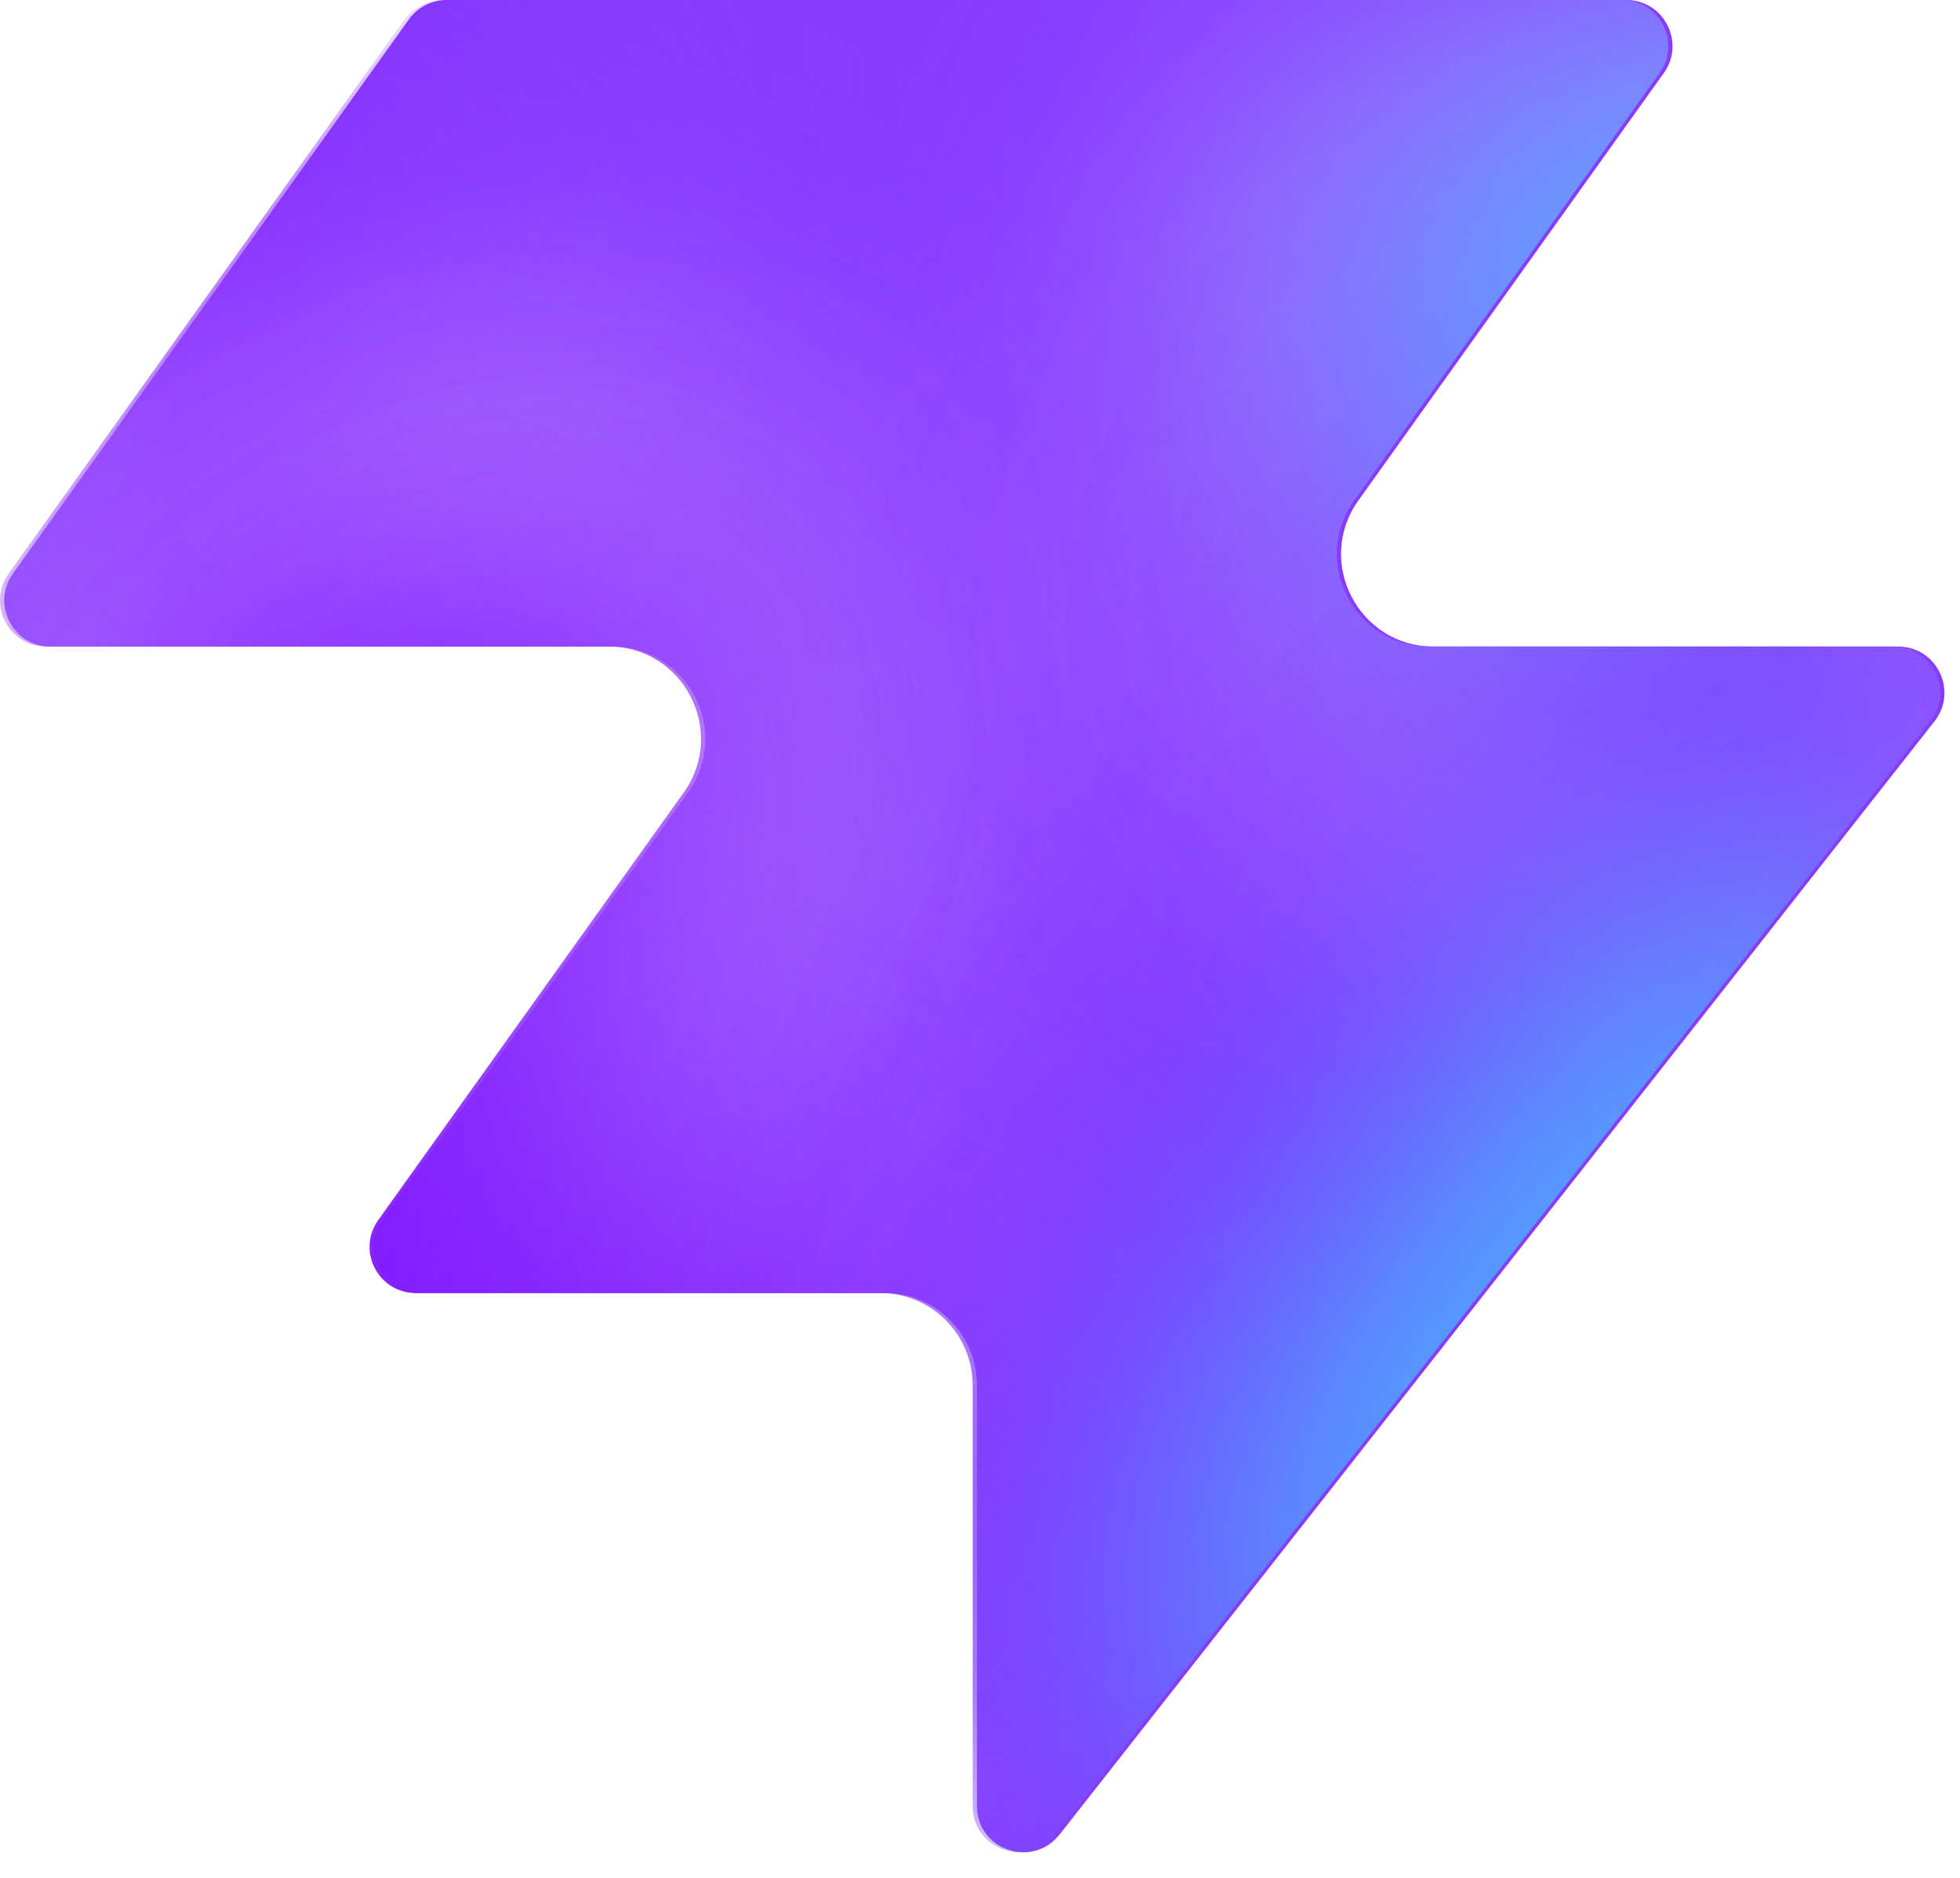
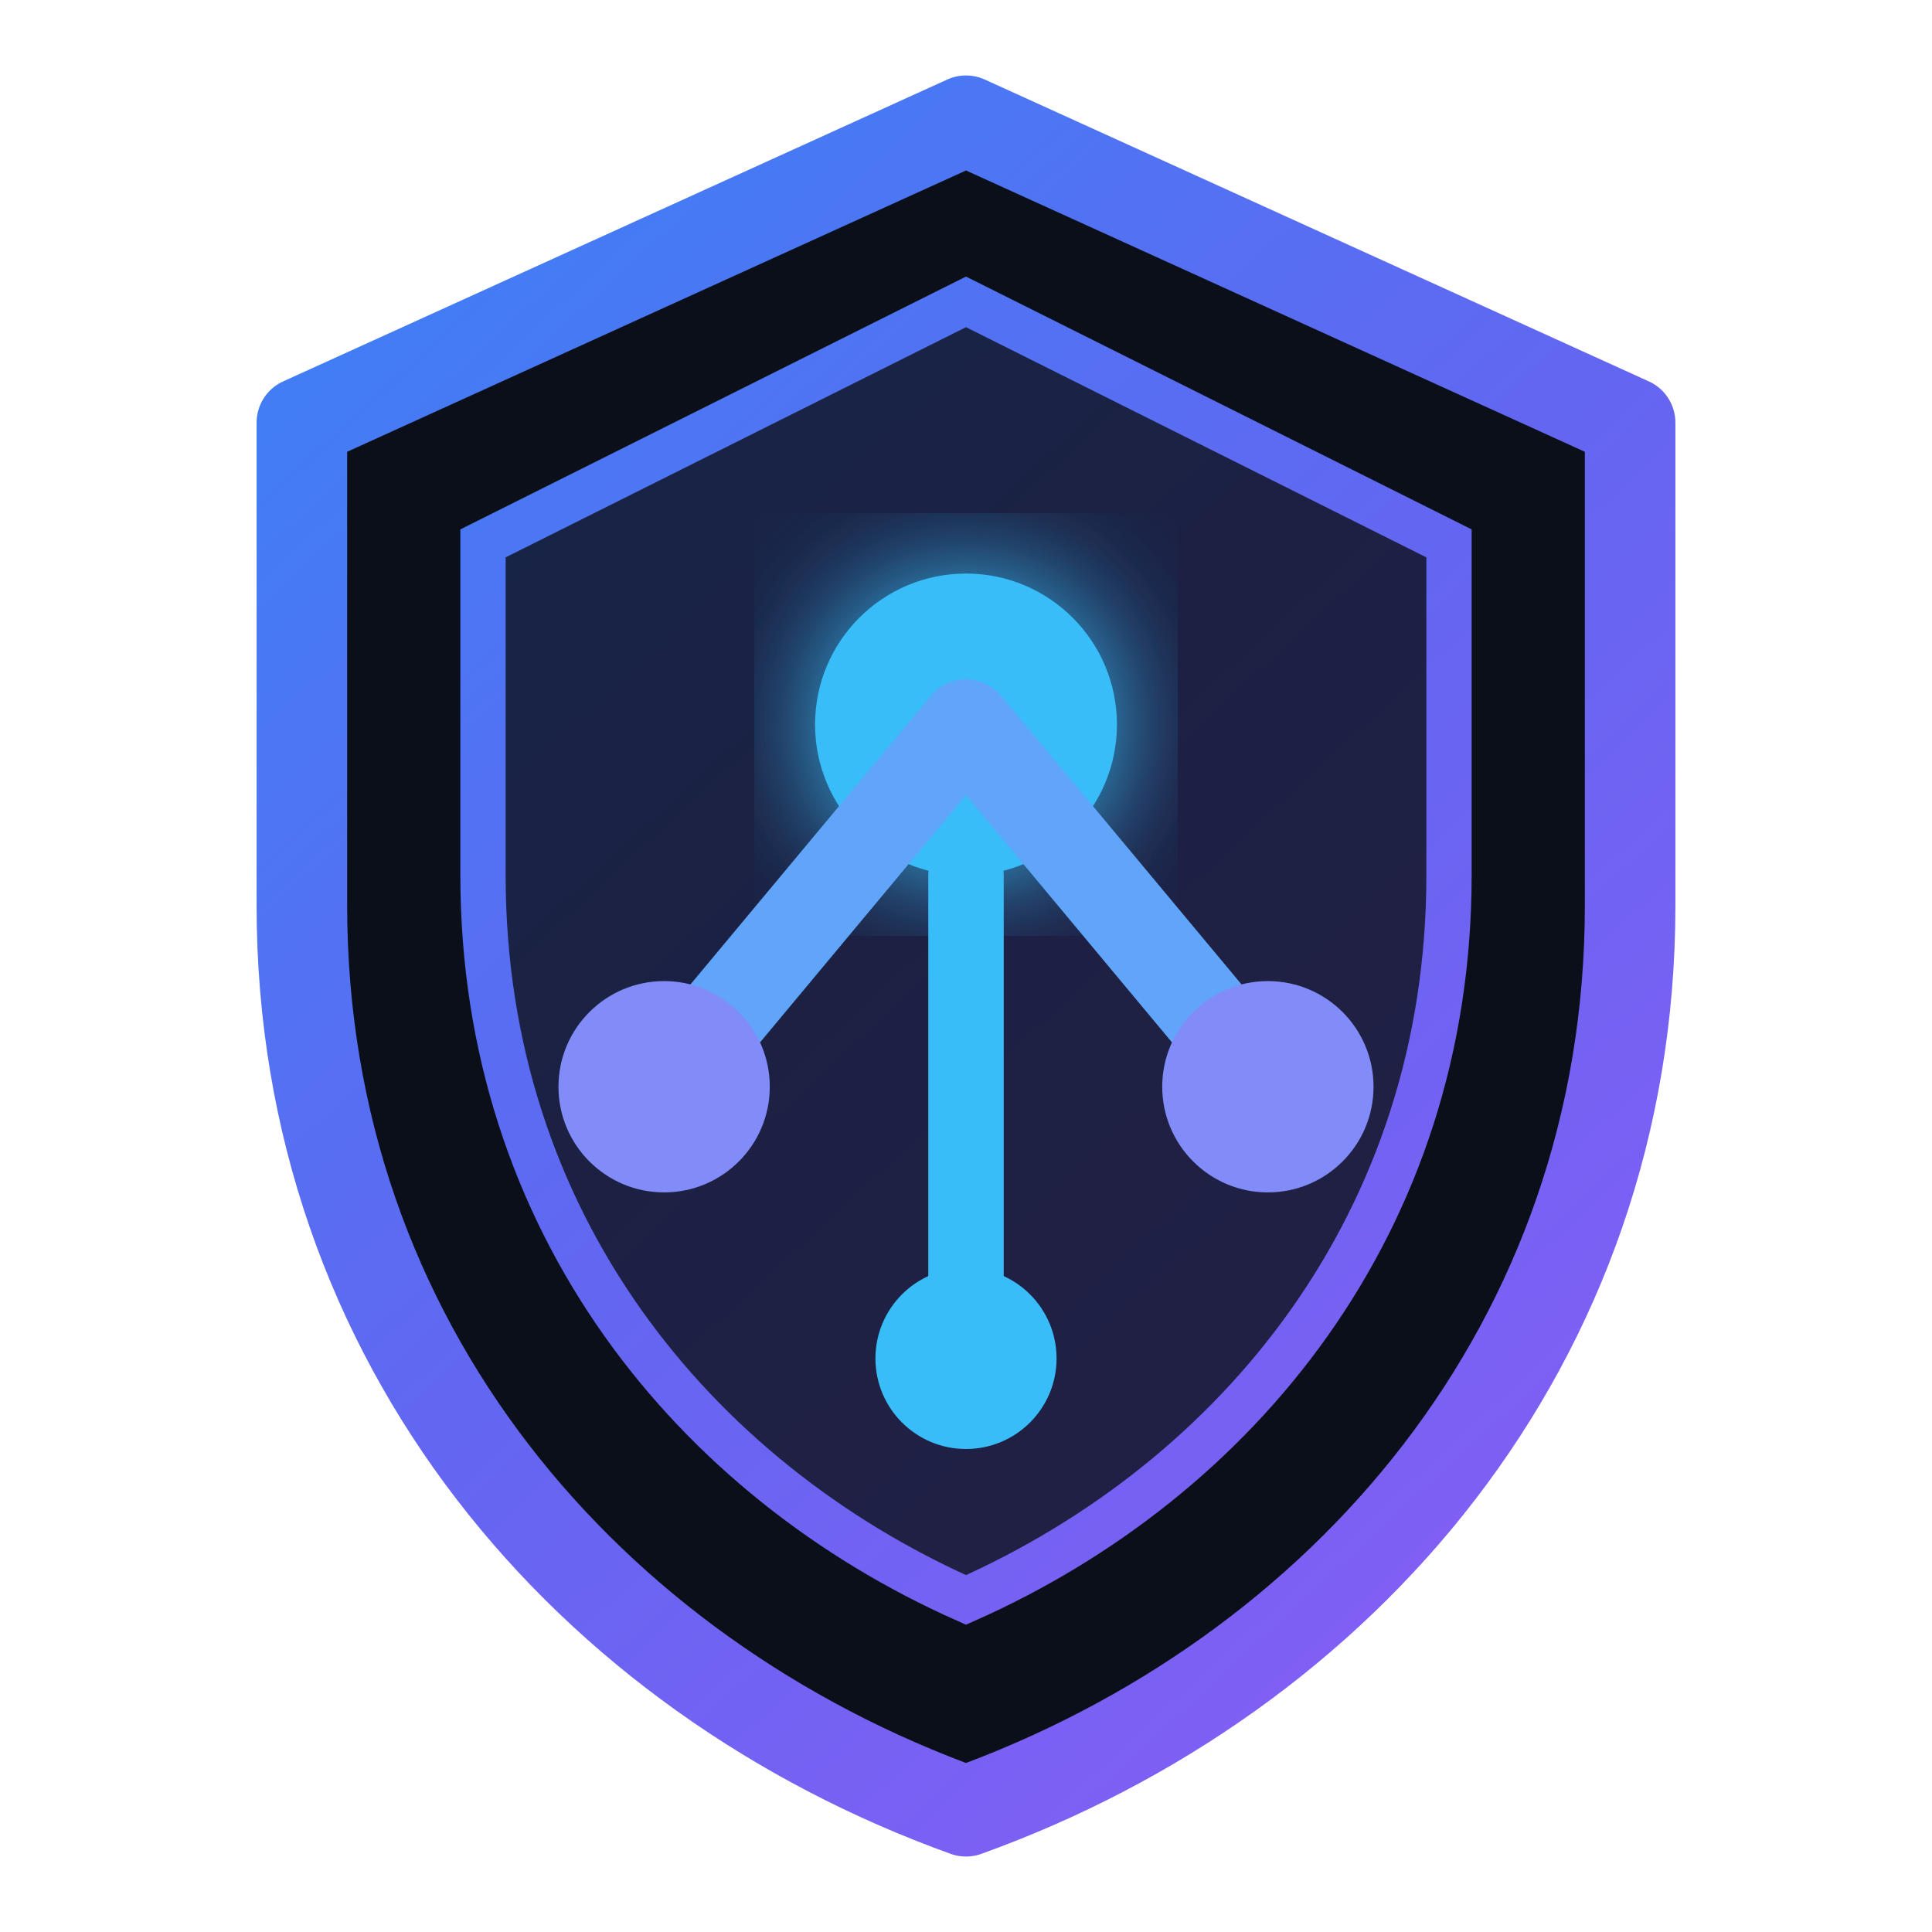
- <svg xmlns="http://www.w3.org/2000/svg" width="48" height="46" fill="none" viewBox="0 0 48 46">
-   <path fill="#863bff" d="M25.946 44.938c-.664.845-2.021.375-2.021-.698V33.937a2.26 2.26 0 0 0-2.262-2.262H10.287c-.92 0-1.456-1.04-.92-1.788l7.48-10.471c1.07-1.497 0-3.578-1.842-3.578H1.237c-.92 0-1.456-1.04-.92-1.788L10.013.474c.214-.297.556-.474.92-.474h28.894c.92 0 1.456 1.04.92 1.788l-7.48 10.471c-1.07 1.498 0 3.579 1.842 3.579h11.377c.943 0 1.473 1.088.89 1.83L25.947 44.94z" style="fill:#863bff;fill:color(display-p3 .525 .23 1);fill-opacity:1" />
-   <mask id="a" width="48" height="46" x="0" y="0" maskUnits="userSpaceOnUse" style="mask-type:alpha">
-     <path fill="#000" d="M25.842 44.938c-.664.844-2.021.375-2.021-.698V33.937a2.26 2.26 0 0 0-2.262-2.262H10.183c-.92 0-1.456-1.04-.92-1.788l7.48-10.471c1.07-1.498 0-3.579-1.842-3.579H1.133c-.92 0-1.456-1.04-.92-1.787L9.91.473c.214-.297.556-.474.92-.474h28.894c.92 0 1.456 1.04.92 1.788l-7.48 10.471c-1.07 1.498 0 3.578 1.842 3.578h11.377c.943 0 1.473 1.088.89 1.832L25.843 44.94z" style="fill:#000;fill-opacity:1" />
-   </mask>
-   <g mask="url(#a)">
-     <g filter="url(#b)">
-       <ellipse cx="5.508" cy="14.704" fill="#ede6ff" rx="5.508" ry="14.704" style="fill:#ede6ff;fill:color(display-p3 .927 .903 1);fill-opacity:1" transform="matrix(.00324 1 1 -.00324 -4.47 31.516)" />
-     </g>
-     <g filter="url(#c)">
-       <ellipse cx="10.399" cy="29.851" fill="#ede6ff" rx="10.399" ry="29.851" style="fill:#ede6ff;fill:color(display-p3 .927 .903 1);fill-opacity:1" transform="matrix(.00324 1 1 -.00324 -39.328 7.883)" />
-     </g>
-     <g filter="url(#d)">
-       <ellipse cx="5.508" cy="30.487" fill="#7e14ff" rx="5.508" ry="30.487" style="fill:#7e14ff;fill:color(display-p3 .492 .077 1);fill-opacity:1" transform="rotate(89.814 -25.913 -14.639)scale(1 -1)" />
-     </g>
-     <g filter="url(#e)">
-       <ellipse cx="5.508" cy="30.599" fill="#7e14ff" rx="5.508" ry="30.599" style="fill:#7e14ff;fill:color(display-p3 .492 .077 1);fill-opacity:1" transform="rotate(89.814 -32.644 -3.334)scale(1 -1)" />
-     </g>
-     <g filter="url(#f)">
-       <ellipse cx="5.508" cy="30.599" fill="#7e14ff" rx="5.508" ry="30.599" style="fill:#7e14ff;fill:color(display-p3 .492 .077 1);fill-opacity:1" transform="matrix(.00324 1 1 -.00324 -34.34 30.47)" />
-     </g>
-     <g filter="url(#g)">
-       <ellipse cx="14.072" cy="22.078" fill="#ede6ff" rx="14.072" ry="22.078" style="fill:#ede6ff;fill:color(display-p3 .927 .903 1);fill-opacity:1" transform="rotate(93.35 24.506 48.493)scale(-1 1)" />
-     </g>
-     <g filter="url(#h)">
-       <ellipse cx="3.47" cy="21.501" fill="#7e14ff" rx="3.47" ry="21.501" style="fill:#7e14ff;fill:color(display-p3 .492 .077 1);fill-opacity:1" transform="rotate(89.009 28.708 47.59)scale(-1 1)" />
-     </g>
-     <g filter="url(#i)">
-       <ellipse cx="3.47" cy="21.501" fill="#7e14ff" rx="3.47" ry="21.501" style="fill:#7e14ff;fill:color(display-p3 .492 .077 1);fill-opacity:1" transform="rotate(89.009 28.708 47.59)scale(-1 1)" />
-     </g>
-     <g filter="url(#j)">
-       <ellipse cx=".387" cy="8.972" fill="#7e14ff" rx="4.407" ry="29.108" style="fill:#7e14ff;fill:color(display-p3 .492 .077 1);fill-opacity:1" transform="rotate(39.51 .387 8.972)" />
-     </g>
-     <g filter="url(#k)">
-       <ellipse cx="47.523" cy="-6.092" fill="#7e14ff" rx="4.407" ry="29.108" style="fill:#7e14ff;fill:color(display-p3 .492 .077 1);fill-opacity:1" transform="rotate(37.892 47.523 -6.092)" />
-     </g>
-     <g filter="url(#l)">
-       <ellipse cx="41.412" cy="6.333" fill="#47bfff" rx="5.971" ry="9.665" style="fill:#47bfff;fill:color(display-p3 .28 .748 1);fill-opacity:1" transform="rotate(37.892 41.412 6.333)" />
-     </g>
-     <g filter="url(#m)">
-       <ellipse cx="-1.879" cy="38.332" fill="#7e14ff" rx="4.407" ry="29.108" style="fill:#7e14ff;fill:color(display-p3 .492 .077 1);fill-opacity:1" transform="rotate(37.892 -1.88 38.332)" />
-     </g>
-     <g filter="url(#n)">
-       <ellipse cx="-1.879" cy="38.332" fill="#7e14ff" rx="4.407" ry="29.108" style="fill:#7e14ff;fill:color(display-p3 .492 .077 1);fill-opacity:1" transform="rotate(37.892 -1.88 38.332)" />
-     </g>
-     <g filter="url(#o)">
-       <ellipse cx="35.651" cy="29.907" fill="#7e14ff" rx="4.407" ry="29.108" style="fill:#7e14ff;fill:color(display-p3 .492 .077 1);fill-opacity:1" transform="rotate(37.892 35.651 29.907)" />
-     </g>
-     <g filter="url(#p)">
-       <ellipse cx="38.418" cy="32.4" fill="#47bfff" rx="5.971" ry="15.297" style="fill:#47bfff;fill:color(display-p3 .28 .748 1);fill-opacity:1" transform="rotate(37.892 38.418 32.4)" />
-     </g>
-   </g>
+ <svg xmlns="http://www.w3.org/2000/svg" viewBox="0 0 64 64" fill="none">
  <defs>
-     <filter id="b" width="60.045" height="41.654" x="-19.77" y="16.149" color-interpolation-filters="sRGB" filterUnits="userSpaceOnUse">
-       <feFlood flood-opacity="0" result="BackgroundImageFix" />
-       <feBlend in="SourceGraphic" in2="BackgroundImageFix" result="shape" />
-       <feGaussianBlur result="effect1_foregroundBlur_2002_17158" stdDeviation="7.659" />
-     </filter>
-     <filter id="c" width="90.34" height="51.437" x="-54.613" y="-7.533" color-interpolation-filters="sRGB" filterUnits="userSpaceOnUse">
-       <feFlood flood-opacity="0" result="BackgroundImageFix" />
-       <feBlend in="SourceGraphic" in2="BackgroundImageFix" result="shape" />
-       <feGaussianBlur result="effect1_foregroundBlur_2002_17158" stdDeviation="7.659" />
-     </filter>
-     <filter id="d" width="79.355" height="29.4" x="-49.64" y="2.03" color-interpolation-filters="sRGB" filterUnits="userSpaceOnUse">
-       <feFlood flood-opacity="0" result="BackgroundImageFix" />
-       <feBlend in="SourceGraphic" in2="BackgroundImageFix" result="shape" />
-       <feGaussianBlur result="effect1_foregroundBlur_2002_17158" stdDeviation="4.596" />
-     </filter>
-     <filter id="e" width="79.579" height="29.4" x="-45.045" y="20.029" color-interpolation-filters="sRGB" filterUnits="userSpaceOnUse">
-       <feFlood flood-opacity="0" result="BackgroundImageFix" />
-       <feBlend in="SourceGraphic" in2="BackgroundImageFix" result="shape" />
-       <feGaussianBlur result="effect1_foregroundBlur_2002_17158" stdDeviation="4.596" />
-     </filter>
-     <filter id="f" width="79.579" height="29.4" x="-43.513" y="21.178" color-interpolation-filters="sRGB" filterUnits="userSpaceOnUse">
-       <feFlood flood-opacity="0" result="BackgroundImageFix" />
-       <feBlend in="SourceGraphic" in2="BackgroundImageFix" result="shape" />
-       <feGaussianBlur result="effect1_foregroundBlur_2002_17158" stdDeviation="4.596" />
-     </filter>
-     <filter id="g" width="74.749" height="58.852" x="15.756" y="-17.901" color-interpolation-filters="sRGB" filterUnits="userSpaceOnUse">
-       <feFlood flood-opacity="0" result="BackgroundImageFix" />
-       <feBlend in="SourceGraphic" in2="BackgroundImageFix" result="shape" />
-       <feGaussianBlur result="effect1_foregroundBlur_2002_17158" stdDeviation="7.659" />
-     </filter>
-     <filter id="h" width="61.377" height="25.362" x="23.548" y="2.284" color-interpolation-filters="sRGB" filterUnits="userSpaceOnUse">
-       <feFlood flood-opacity="0" result="BackgroundImageFix" />
-       <feBlend in="SourceGraphic" in2="BackgroundImageFix" result="shape" />
-       <feGaussianBlur result="effect1_foregroundBlur_2002_17158" stdDeviation="4.596" />
-     </filter>
-     <filter id="i" width="61.377" height="25.362" x="23.548" y="2.284" color-interpolation-filters="sRGB" filterUnits="userSpaceOnUse">
-       <feFlood flood-opacity="0" result="BackgroundImageFix" />
-       <feBlend in="SourceGraphic" in2="BackgroundImageFix" result="shape" />
-       <feGaussianBlur result="effect1_foregroundBlur_2002_17158" stdDeviation="4.596" />
-     </filter>
-     <filter id="j" width="56.045" height="63.649" x="-27.636" y="-22.853" color-interpolation-filters="sRGB" filterUnits="userSpaceOnUse">
-       <feFlood flood-opacity="0" result="BackgroundImageFix" />
-       <feBlend in="SourceGraphic" in2="BackgroundImageFix" result="shape" />
-       <feGaussianBlur result="effect1_foregroundBlur_2002_17158" stdDeviation="4.596" />
-     </filter>
-     <filter id="k" width="54.814" height="64.646" x="20.116" y="-38.415" color-interpolation-filters="sRGB" filterUnits="userSpaceOnUse">
-       <feFlood flood-opacity="0" result="BackgroundImageFix" />
-       <feBlend in="SourceGraphic" in2="BackgroundImageFix" result="shape" />
-       <feGaussianBlur result="effect1_foregroundBlur_2002_17158" stdDeviation="4.596" />
-     </filter>
-     <filter id="l" width="33.541" height="35.313" x="24.641" y="-11.323" color-interpolation-filters="sRGB" filterUnits="userSpaceOnUse">
-       <feFlood flood-opacity="0" result="BackgroundImageFix" />
-       <feBlend in="SourceGraphic" in2="BackgroundImageFix" result="shape" />
-       <feGaussianBlur result="effect1_foregroundBlur_2002_17158" stdDeviation="4.596" />
-     </filter>
-     <filter id="m" width="54.814" height="64.646" x="-29.286" y="6.009" color-interpolation-filters="sRGB" filterUnits="userSpaceOnUse">
-       <feFlood flood-opacity="0" result="BackgroundImageFix" />
-       <feBlend in="SourceGraphic" in2="BackgroundImageFix" result="shape" />
-       <feGaussianBlur result="effect1_foregroundBlur_2002_17158" stdDeviation="4.596" />
-     </filter>
-     <filter id="n" width="54.814" height="64.646" x="-29.286" y="6.009" color-interpolation-filters="sRGB" filterUnits="userSpaceOnUse">
-       <feFlood flood-opacity="0" result="BackgroundImageFix" />
-       <feBlend in="SourceGraphic" in2="BackgroundImageFix" result="shape" />
-       <feGaussianBlur result="effect1_foregroundBlur_2002_17158" stdDeviation="4.596" />
-     </filter>
-     <filter id="o" width="54.814" height="64.646" x="8.244" y="-2.416" color-interpolation-filters="sRGB" filterUnits="userSpaceOnUse">
-       <feFlood flood-opacity="0" result="BackgroundImageFix" />
-       <feBlend in="SourceGraphic" in2="BackgroundImageFix" result="shape" />
-       <feGaussianBlur result="effect1_foregroundBlur_2002_17158" stdDeviation="4.596" />
-     </filter>
-     <filter id="p" width="39.409" height="43.623" x="18.713" y="10.588" color-interpolation-filters="sRGB" filterUnits="userSpaceOnUse">
-       <feFlood flood-opacity="0" result="BackgroundImageFix" />
-       <feBlend in="SourceGraphic" in2="BackgroundImageFix" result="shape" />
-       <feGaussianBlur result="effect1_foregroundBlur_2002_17158" stdDeviation="4.596" />
+     <linearGradient id="shieldGrad" x1="8" y1="6" x2="56" y2="58" gradientUnits="userSpaceOnUse">
+       <stop offset="0%" stop-color="#3B82F6" />
+       <stop offset="50%" stop-color="#6366F1" />
+       <stop offset="100%" stop-color="#8B5CF6" />
+     </linearGradient>
+     <linearGradient id="coreGrad" x1="16" y1="14" x2="48" y2="50" gradientUnits="userSpaceOnUse">
+       <stop offset="0%" stop-color="#60A5FA" />
+       <stop offset="100%" stop-color="#38BDF8" />
+     </linearGradient>
+     <filter id="glow" x="-20%" y="-20%" width="140%" height="140%">
+       <feGaussianBlur stdDeviation="2" result="blur" />
+       <feComposite in="SourceGraphic" in2="blur" operator="over" />
    </filter>
  </defs>
+   <path d="M32 4L10 14V30C10 44.5 19.5 55.5 32 60C44.5 55.5 54 44.5 54 30V14L32 4Z" fill="#0B0F19" stroke="url(#shieldGrad)" stroke-width="3" stroke-linejoin="round" />
+   <path d="M32 10L16 18V29C16 40.5 23 49 32 53C41 49 48 40.5 48 29V18L32 10Z" fill="url(#shieldGrad)" fill-opacity="0.2" stroke="url(#shieldGrad)" stroke-width="1.5" />
+   <circle cx="32" cy="24" r="5" fill="#38BDF8" filter="url(#glow)" />
+   <path d="M22 36L32 24L42 36" stroke="#60A5FA" stroke-width="3" stroke-linecap="round" stroke-linejoin="round" />
+   <circle cx="22" cy="36" r="3.5" fill="#818CF8" />
+   <circle cx="42" cy="36" r="3.5" fill="#818CF8" />
+   <path d="M32 29V44" stroke="#38BDF8" stroke-width="2.5" stroke-linecap="round" />
+   <circle cx="32" cy="45" r="3" fill="#38BDF8" />
</svg>
